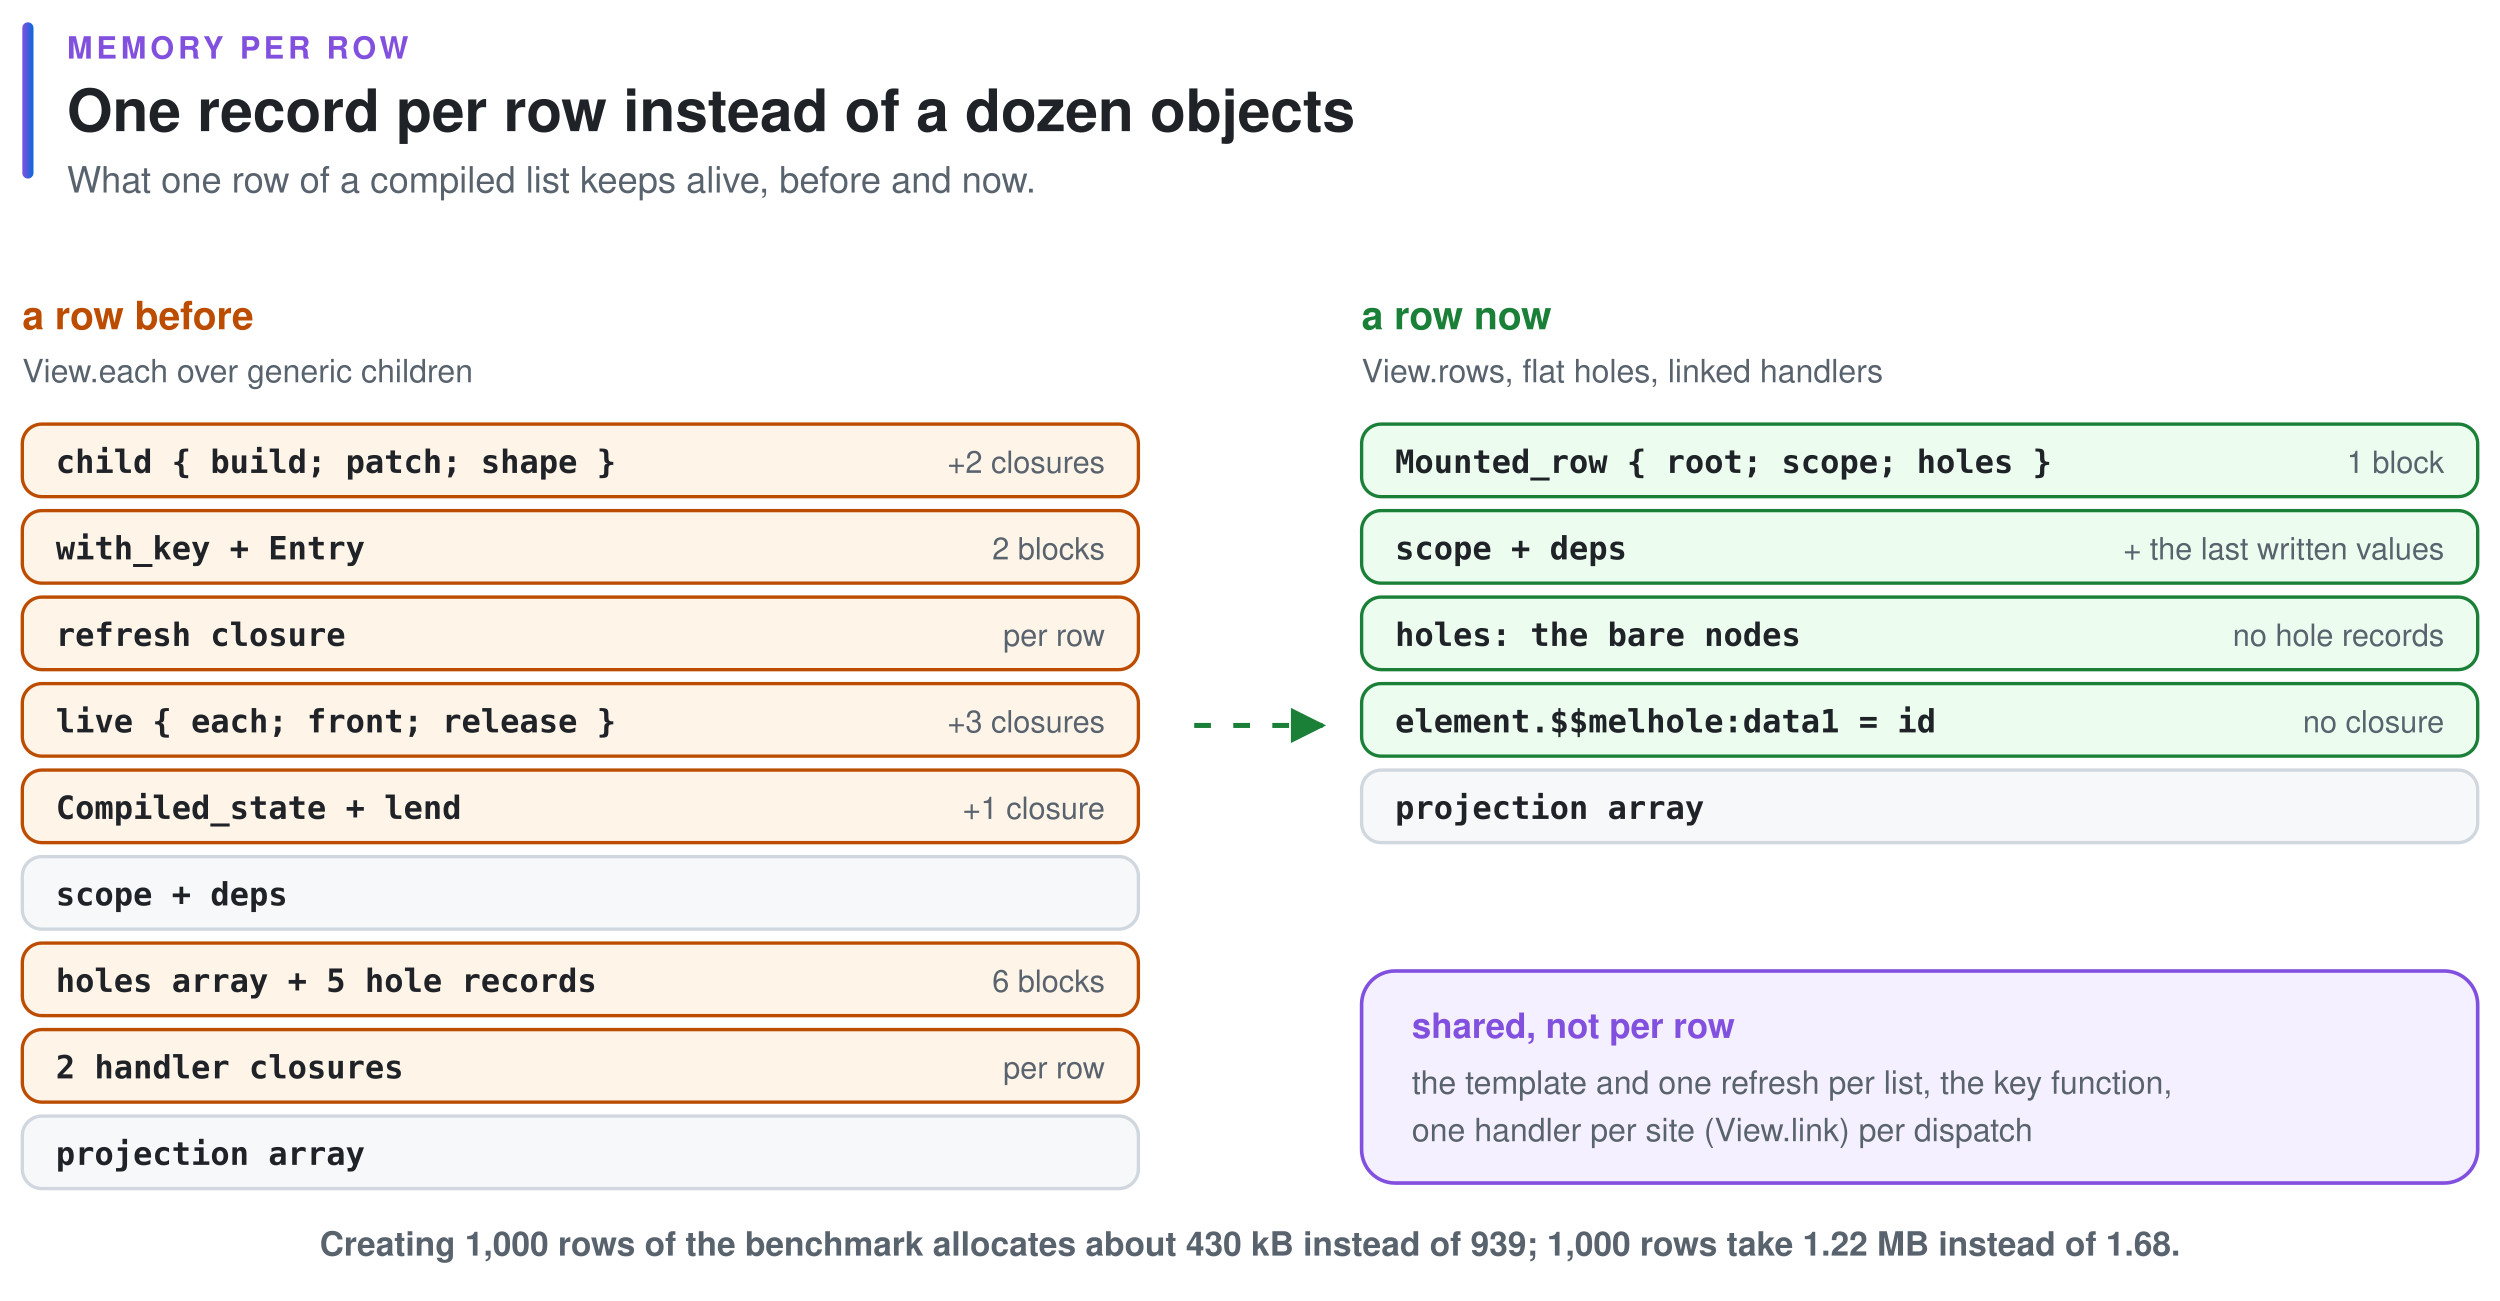
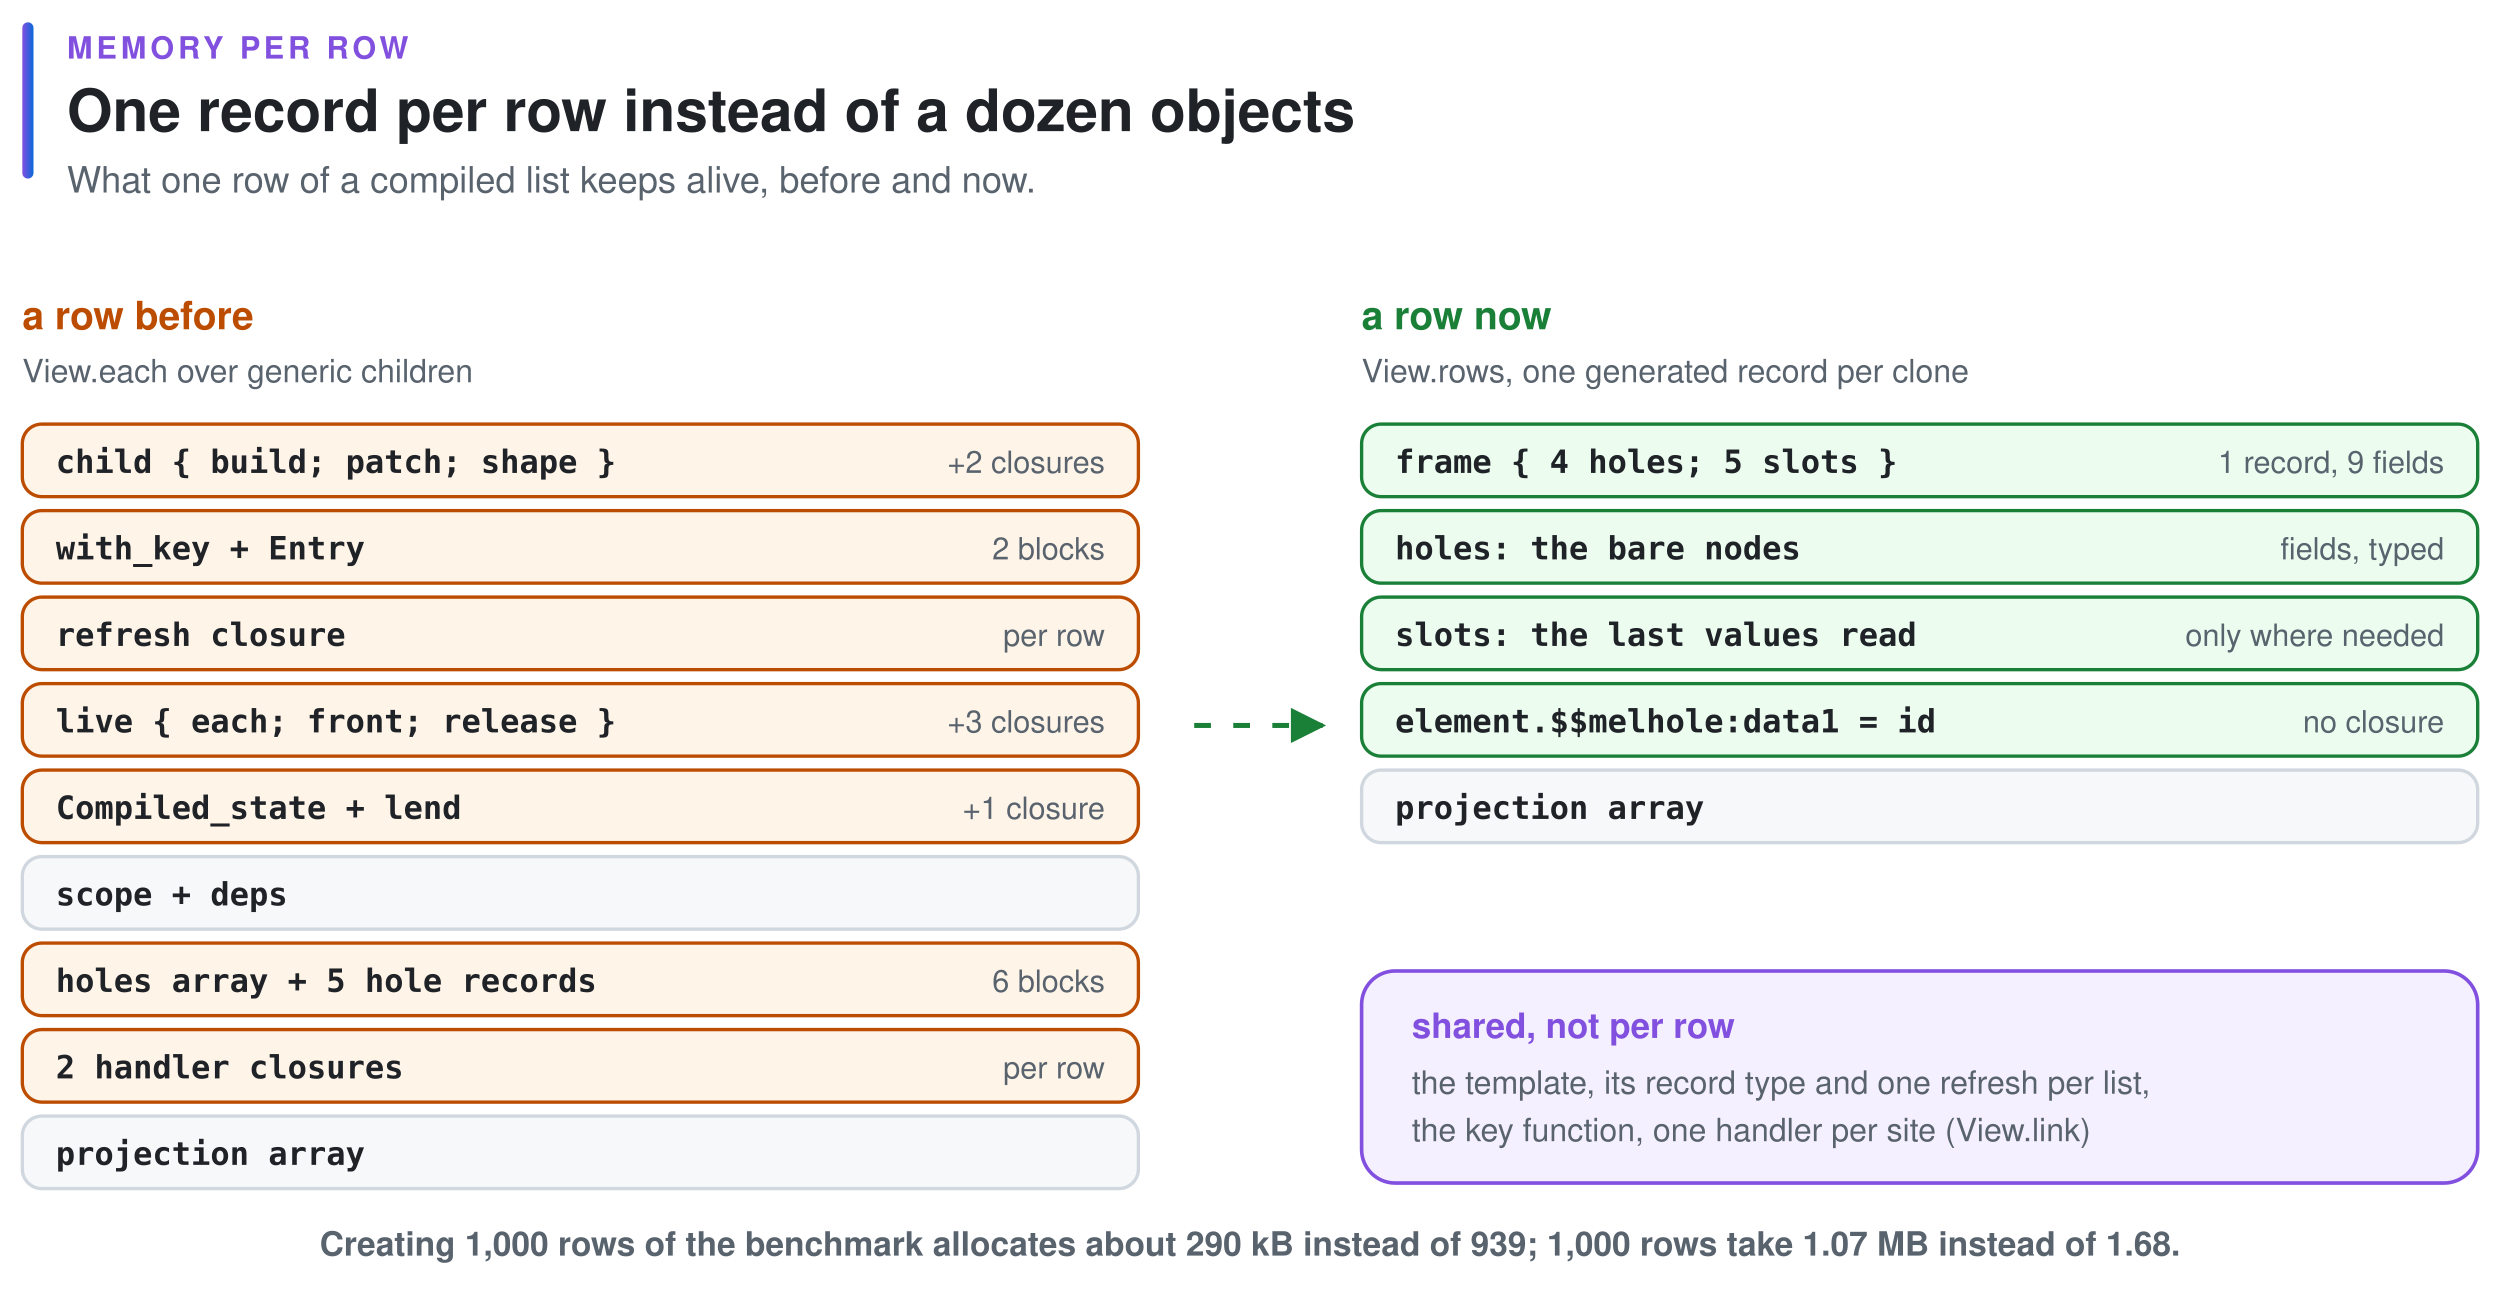
- <svg xmlns="http://www.w3.org/2000/svg" viewBox="-8 -8 896 466" width="896" height="466" role="img" aria-label="One record per row instead of a dozen objects. What one row of a compiled list keeps alive, before and now. What one row of a compiled list holds. Before: a child description with build and patch closures, a with_key wrapper, a refresh closure, a mounted child with three closures, a compiled state with a lend closure, a scope with its deps, a holes array with five hole records, two handler closures and a projection array. Now: one Mounted_row record with the root, the scope and the holes, the scope's deps also holding the last written values, the holes as bare nodes, the handler data as a property of the element, and the projection array; the template, one refresh per list, the key function and one handler per site are shared. Creating 1,000 rows allocates about 430 kB instead of 939, and 1,000 rows take 1.22 MB instead of 1.68">
+ <svg xmlns="http://www.w3.org/2000/svg" viewBox="-8 -8 896 466" width="896" height="466" role="img" aria-label="One record per row instead of a dozen objects. What one row of a compiled list keeps alive, before and now. What one row of a compiled list holds. Before: a child description with build and patch closures, a with_key wrapper, a refresh closure, a mounted child with three closures, a compiled state with a lend closure, a scope with its deps, a holes array with five hole records, two handler closures and a projection array. Now: one record per row, a frame the compiler generates for the template, with the row's 4 hole nodes and 5 slots for the last values read, only where a value needs one; the handler data as a property of the element, and the projection array. The template, its record type, one refresh per list, the key function and one handler per site are shared. Creating 1,000 rows allocates about 290 kB instead of 939, and 1,000 rows take 1.07 MB instead of 1.68">
  <style>text { font-family: -apple-system, BlinkMacSystemFont, 'Segoe UI', Helvetica, Arial, sans-serif; fill: #1f2328; }.mono { font-family: ui-monospace, SFMono-Regular, Menlo, Consolas, monospace; white-space: pre; }.muted { fill: #59636e; } .faint { fill: #8c959f; }.accent { fill: #8250df; } .green { fill: #1a7f37; }.orange { fill: #bc4c00; } .blue { fill: #0969da; }.flow { stroke-dasharray: 6 8; animation: flow 1.1s linear infinite; }@keyframes flow { to { stroke-dashoffset: -28; } }.pulse { animation: pulse 2.2s ease-in-out infinite; }@keyframes pulse { 0%, 100% { opacity: 1; } 50% { opacity: 0.35; } }@media (prefers-reduced-motion: reduce) { .flow, .pulse { animation: none; } }</style>
  <defs>
    <marker id="arrow-muted" viewBox="0 0 10 10" refX="9" refY="5" markerWidth="7" markerHeight="7" orient="auto-start-reverse">
      <path d="M0,0 L10,5 L0,10 z" fill="#59636e" />
    </marker>
    <marker id="arrow-accent" viewBox="0 0 10 10" refX="9" refY="5" markerWidth="7" markerHeight="7" orient="auto-start-reverse">
      <path d="M0,0 L10,5 L0,10 z" fill="#8250df" />
    </marker>
    <marker id="arrow-green" viewBox="0 0 10 10" refX="9" refY="5" markerWidth="7" markerHeight="7" orient="auto-start-reverse">
      <path d="M0,0 L10,5 L0,10 z" fill="#1a7f37" />
    </marker>
    <marker id="arrow-orange" viewBox="0 0 10 10" refX="9" refY="5" markerWidth="7" markerHeight="7" orient="auto-start-reverse">
      <path d="M0,0 L10,5 L0,10 z" fill="#bc4c00" />
    </marker>
    <marker id="arrow-blue" viewBox="0 0 10 10" refX="9" refY="5" markerWidth="7" markerHeight="7" orient="auto-start-reverse">
      <path d="M0,0 L10,5 L0,10 z" fill="#0969da" />
    </marker>
    <filter id="lift" x="-5%" y="-5%" width="110%" height="125%">
      <feDropShadow dx="0" dy="2" stdDeviation="3" flood-color="#1f2328" flood-opacity="0.10" />
    </filter>
    <linearGradient id="glow" x1="0" y1="0" x2="1" y2="0">
      <stop offset="0" stop-color="#8250df" />
      <stop offset="1" stop-color="#0969da" />
    </linearGradient>
  </defs>
  <rect x="0" y="0" width="4" height="56" rx="2" fill="url(#glow)" />
  <text letter-spacing="1.4" x="16" y="13" font-size="11" xml:space="preserve" class="accent" font-weight="800">MEMORY PER ROW</text>
  <text x="16" y="39" font-size="21" xml:space="preserve" font-weight="800">One record per row instead of a dozen objects</text>
  <text x="16" y="61" font-size="13" xml:space="preserve" class="muted">What one row of a compiled list keeps alive, before and now.</text>
  <line x1="0" y1="76" x2="880" y2="76" stroke="url(#glow)" stroke-width="1.2" opacity="0.35" />
  <g transform="translate(0 92)">
    <text x="0" y="18" font-size="14" xml:space="preserve" class="orange" font-weight="700">a row before</text>
    <text x="0" y="37" font-size="11.5" xml:space="preserve" class="muted">View.each over generic children</text>
    <rect x="0" y="52" width="400" height="26" rx="7" fill="#fff4e8" stroke="#bc4c00" stroke-width="1.2" />
    <text x="12" y="69.5" font-size="11.5" xml:space="preserve" class="mono" font-weight="600">child { build; patch; shape }</text>
    <text x="388" y="69.5" font-size="11" xml:space="preserve" class="muted" text-anchor="end">+2 closures</text>
    <rect x="0" y="83" width="400" height="26" rx="7" fill="#fff4e8" stroke="#bc4c00" stroke-width="1.2" />
    <text x="12" y="100.5" font-size="11.5" xml:space="preserve" class="mono" font-weight="600">with_key + Entry</text>
    <text x="388" y="100.5" font-size="11" xml:space="preserve" class="muted" text-anchor="end">2 blocks</text>
    <rect x="0" y="114" width="400" height="26" rx="7" fill="#fff4e8" stroke="#bc4c00" stroke-width="1.2" />
    <text x="12" y="131.5" font-size="11.5" xml:space="preserve" class="mono" font-weight="600">refresh closure</text>
    <text x="388" y="131.5" font-size="11" xml:space="preserve" class="muted" text-anchor="end">per row</text>
    <rect x="0" y="145" width="400" height="26" rx="7" fill="#fff4e8" stroke="#bc4c00" stroke-width="1.2" />
    <text x="12" y="162.5" font-size="11.5" xml:space="preserve" class="mono" font-weight="600">live { each; front; release }</text>
    <text x="388" y="162.5" font-size="11" xml:space="preserve" class="muted" text-anchor="end">+3 closures</text>
    <rect x="0" y="176" width="400" height="26" rx="7" fill="#fff4e8" stroke="#bc4c00" stroke-width="1.2" />
    <text x="12" y="193.5" font-size="11.5" xml:space="preserve" class="mono" font-weight="600">Compiled_state + lend</text>
    <text x="388" y="193.5" font-size="11" xml:space="preserve" class="muted" text-anchor="end">+1 closure</text>
    <rect x="0" y="207" width="400" height="26" rx="7" fill="#f6f8fa" stroke="#d0d7de" stroke-width="1.2" />
    <text x="12" y="224.5" font-size="11.5" xml:space="preserve" class="mono" font-weight="600">scope + deps</text>
    <text x="388" y="224.5" font-size="11" xml:space="preserve" class="muted" text-anchor="end" />
    <rect x="0" y="238" width="400" height="26" rx="7" fill="#fff4e8" stroke="#bc4c00" stroke-width="1.2" />
    <text x="12" y="255.5" font-size="11.5" xml:space="preserve" class="mono" font-weight="600">holes array + 5 hole records</text>
    <text x="388" y="255.5" font-size="11" xml:space="preserve" class="muted" text-anchor="end">6 blocks</text>
    <rect x="0" y="269" width="400" height="26" rx="7" fill="#fff4e8" stroke="#bc4c00" stroke-width="1.2" />
    <text x="12" y="286.5" font-size="11.5" xml:space="preserve" class="mono" font-weight="600">2 handler closures</text>
    <text x="388" y="286.5" font-size="11" xml:space="preserve" class="muted" text-anchor="end">per row</text>
    <rect x="0" y="300" width="400" height="26" rx="7" fill="#f6f8fa" stroke="#d0d7de" stroke-width="1.2" />
    <text x="12" y="317.5" font-size="11.5" xml:space="preserve" class="mono" font-weight="600">projection array</text>
    <text x="388" y="317.5" font-size="11" xml:space="preserve" class="muted" text-anchor="end" />
    <text x="480" y="18" font-size="14" xml:space="preserve" class="green" font-weight="700">a row now</text>
-     <text x="480" y="37" font-size="11.5" xml:space="preserve" class="muted">View.rows, flat holes, linked handlers</text>
+     <text x="480" y="37" font-size="11.5" xml:space="preserve" class="muted">View.rows, one generated record per clone</text>
    <rect x="480" y="52" width="400" height="26" rx="7" fill="#ecfdf0" stroke="#1a7f37" stroke-width="1.2" />
-     <text x="492" y="69.5" font-size="11.5" xml:space="preserve" class="mono" font-weight="600">Mounted_row { root; scope; holes }</text>
-     <text x="868" y="69.5" font-size="11" xml:space="preserve" class="muted" text-anchor="end">1 block</text>
+     <text x="492" y="69.5" font-size="11.5" xml:space="preserve" class="mono" font-weight="600">frame { 4 holes; 5 slots }</text>
+     <text x="868" y="69.5" font-size="11" xml:space="preserve" class="muted" text-anchor="end">1 record, 9 fields</text>
    <rect x="480" y="83" width="400" height="26" rx="7" fill="#ecfdf0" stroke="#1a7f37" stroke-width="1.2" />
-     <text x="492" y="100.5" font-size="11.5" xml:space="preserve" class="mono" font-weight="600">scope + deps</text>
-     <text x="868" y="100.5" font-size="11" xml:space="preserve" class="muted" text-anchor="end">+ the last written values</text>
+     <text x="492" y="100.5" font-size="11.5" xml:space="preserve" class="mono" font-weight="600">holes: the bare nodes</text>
+     <text x="868" y="100.5" font-size="11" xml:space="preserve" class="muted" text-anchor="end">fields, typed</text>
    <rect x="480" y="114" width="400" height="26" rx="7" fill="#ecfdf0" stroke="#1a7f37" stroke-width="1.2" />
-     <text x="492" y="131.5" font-size="11.5" xml:space="preserve" class="mono" font-weight="600">holes: the bare nodes</text>
-     <text x="868" y="131.5" font-size="11" xml:space="preserve" class="muted" text-anchor="end">no hole records</text>
+     <text x="492" y="131.5" font-size="11.5" xml:space="preserve" class="mono" font-weight="600">slots: the last values read</text>
+     <text x="868" y="131.5" font-size="11" xml:space="preserve" class="muted" text-anchor="end">only where needed</text>
    <rect x="480" y="145" width="400" height="26" rx="7" fill="#ecfdf0" stroke="#1a7f37" stroke-width="1.2" />
    <text x="492" y="162.5" font-size="11.5" xml:space="preserve" class="mono" font-weight="600">element.$$melhole:data1 = id</text>
    <text x="868" y="162.5" font-size="11" xml:space="preserve" class="muted" text-anchor="end">no closure</text>
    <rect x="480" y="176" width="400" height="26" rx="7" fill="#f6f8fa" stroke="#d0d7de" stroke-width="1.2" />
    <text x="492" y="193.5" font-size="11.5" xml:space="preserve" class="mono" font-weight="600">projection array</text>
    <text x="868" y="193.5" font-size="11" xml:space="preserve" class="muted" text-anchor="end" />
    <rect x="480" y="248" width="400" height="76" rx="12" fill="#f5f0ff" stroke="#8250df" stroke-width="1.3" />
    <text x="498" y="272" font-size="12.5" xml:space="preserve" class="accent" font-weight="700">shared, not per row</text>
-     <text x="498" y="292" font-size="11.5" xml:space="preserve" class="muted">the template and one refresh per list, the key function,</text>
-     <text x="498" y="309" font-size="11.5" xml:space="preserve" class="muted">one handler per site (View.link) per dispatch</text>
+     <text x="498" y="292" font-size="11.5" xml:space="preserve" class="muted">the template, its record type and one refresh per list,</text>
+     <text x="498" y="309" font-size="11.5" xml:space="preserve" class="muted">the key function, one handler per site (View.link)</text>
    <line x1="420" y1="160" x2="466" y2="160" stroke="#1a7f37" stroke-width="1.8" marker-end="url(#arrow-green)" class="flow" />
-     <text x="440" y="350" font-size="12" xml:space="preserve" class="muted" font-weight="600" text-anchor="middle">Creating 1,000 rows of the benchmark allocates about 430 kB instead of 939; 1,000 rows take 1.22 MB instead of 1.68.</text>
+     <text x="440" y="350" font-size="12" xml:space="preserve" class="muted" font-weight="600" text-anchor="middle">Creating 1,000 rows of the benchmark allocates about 290 kB instead of 939; 1,000 rows take 1.07 MB instead of 1.68.</text>
  </g>
</svg>
